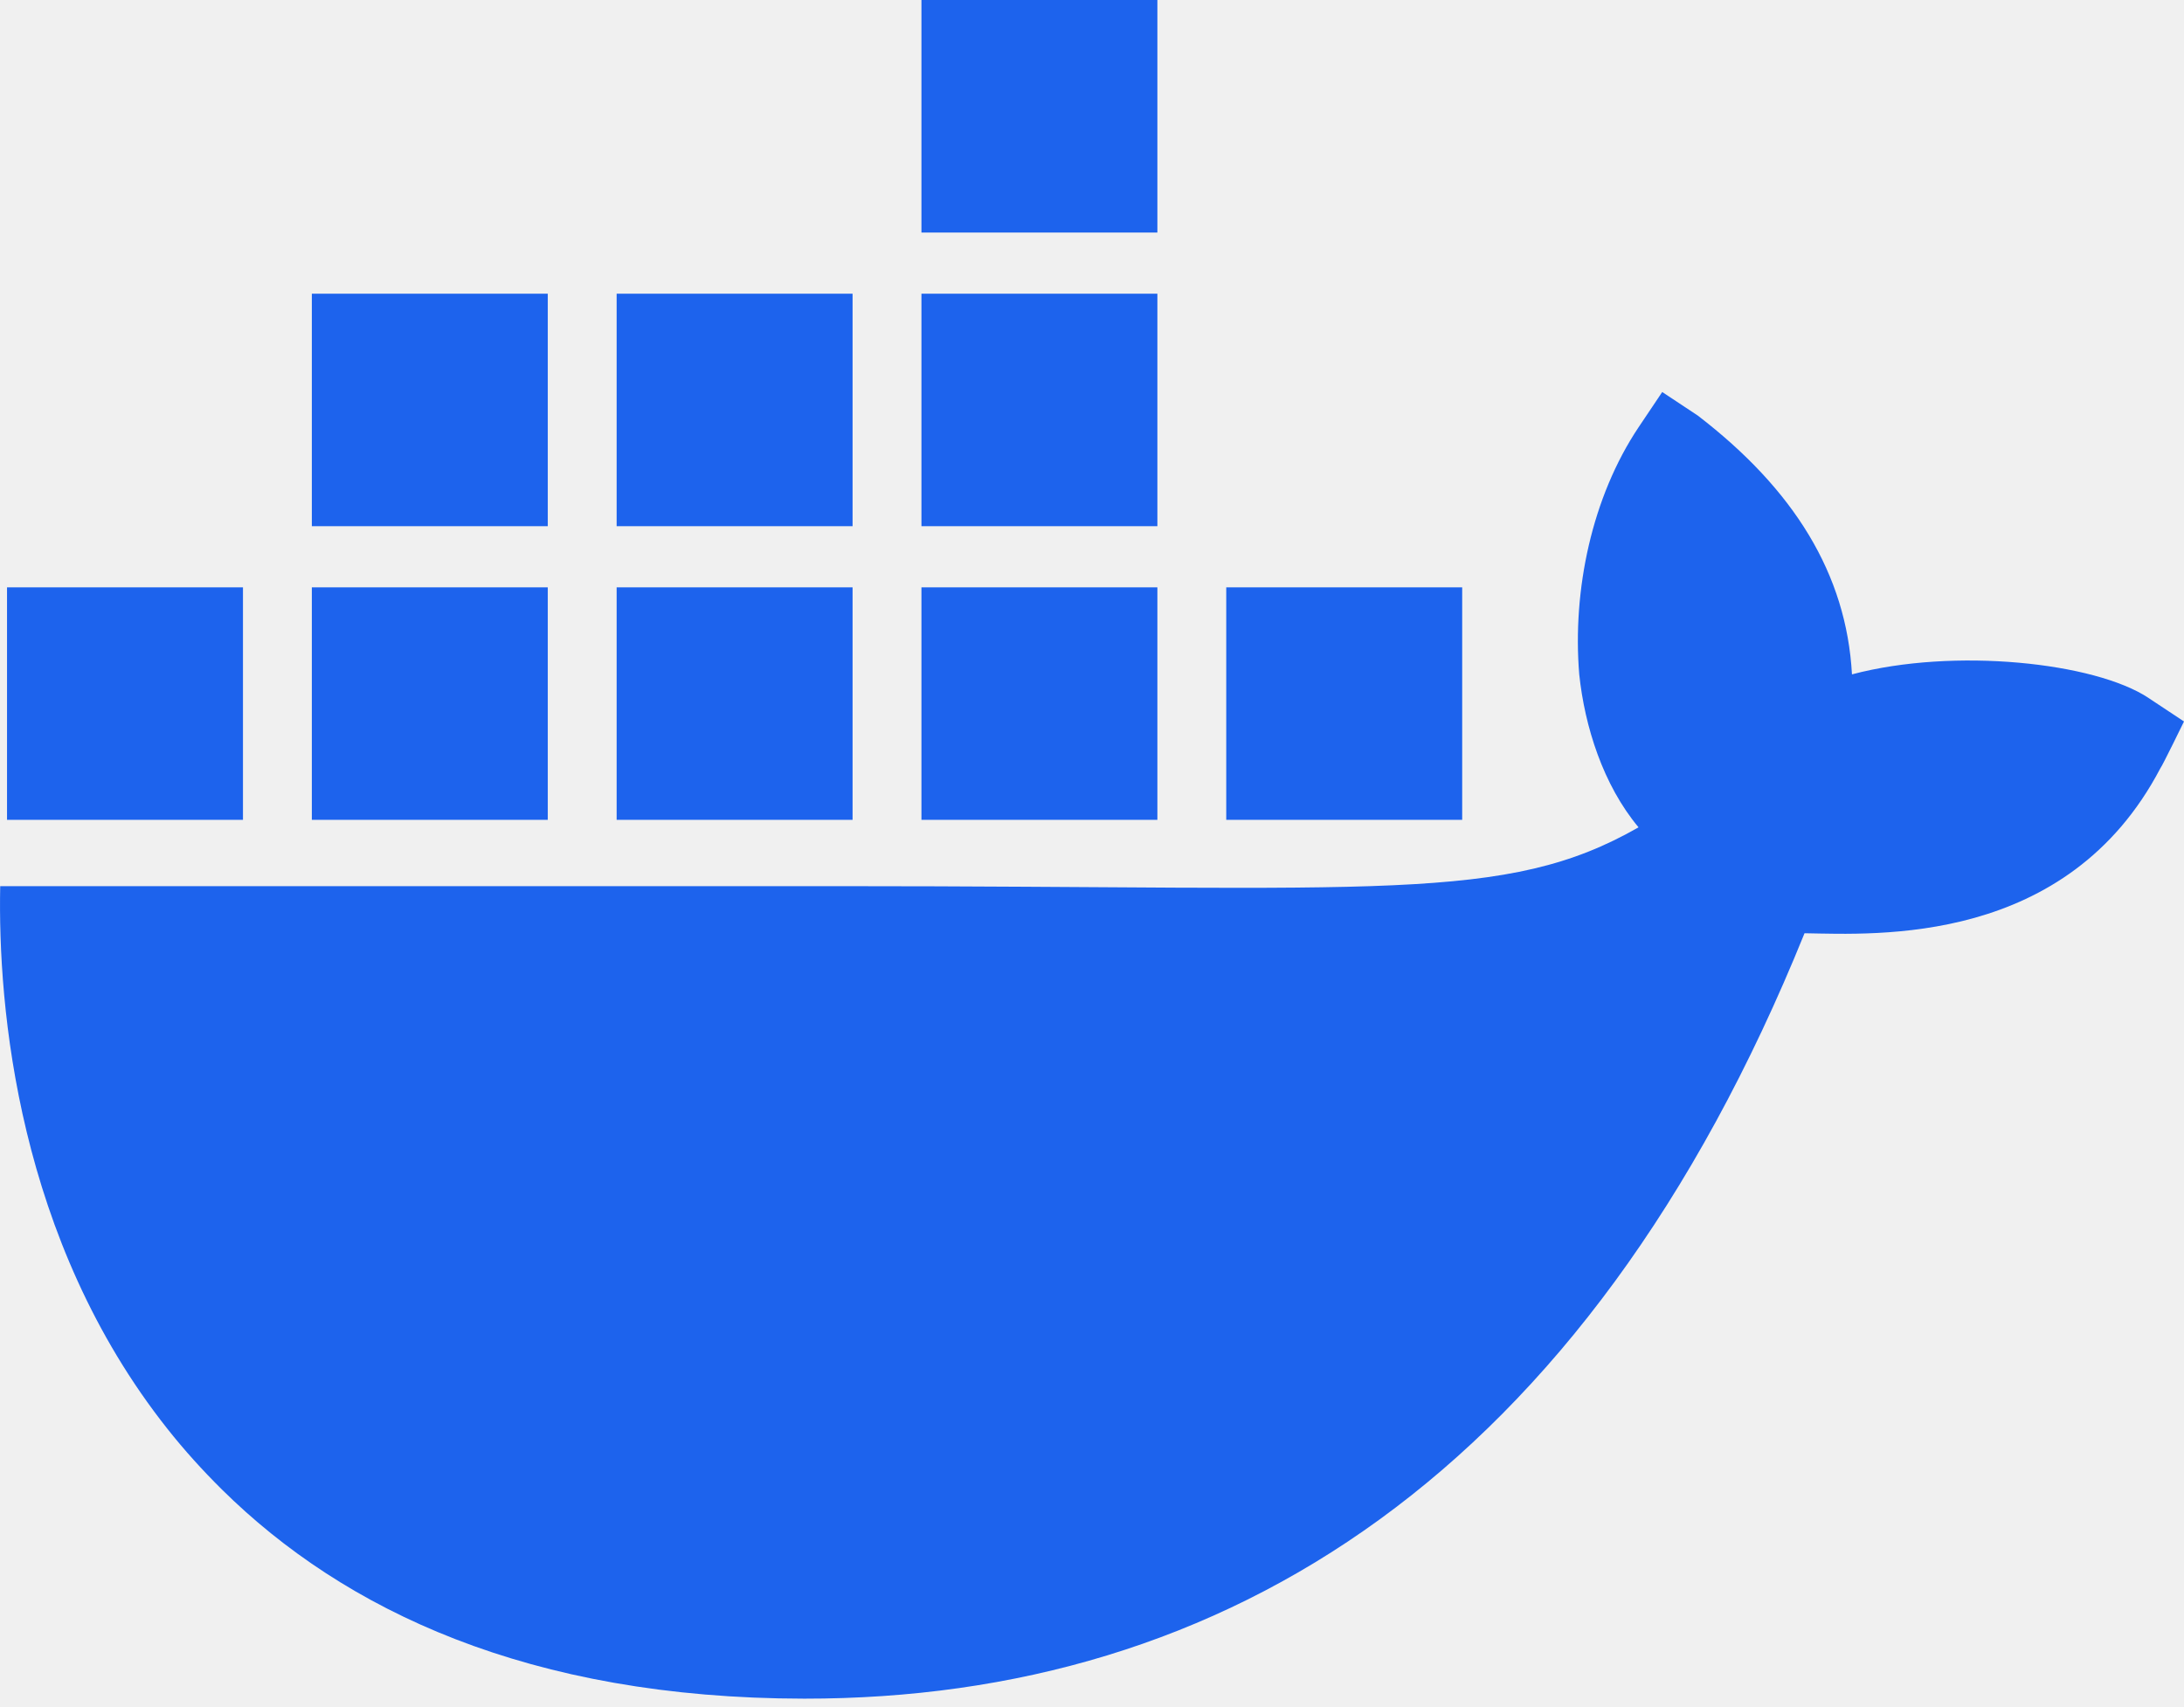
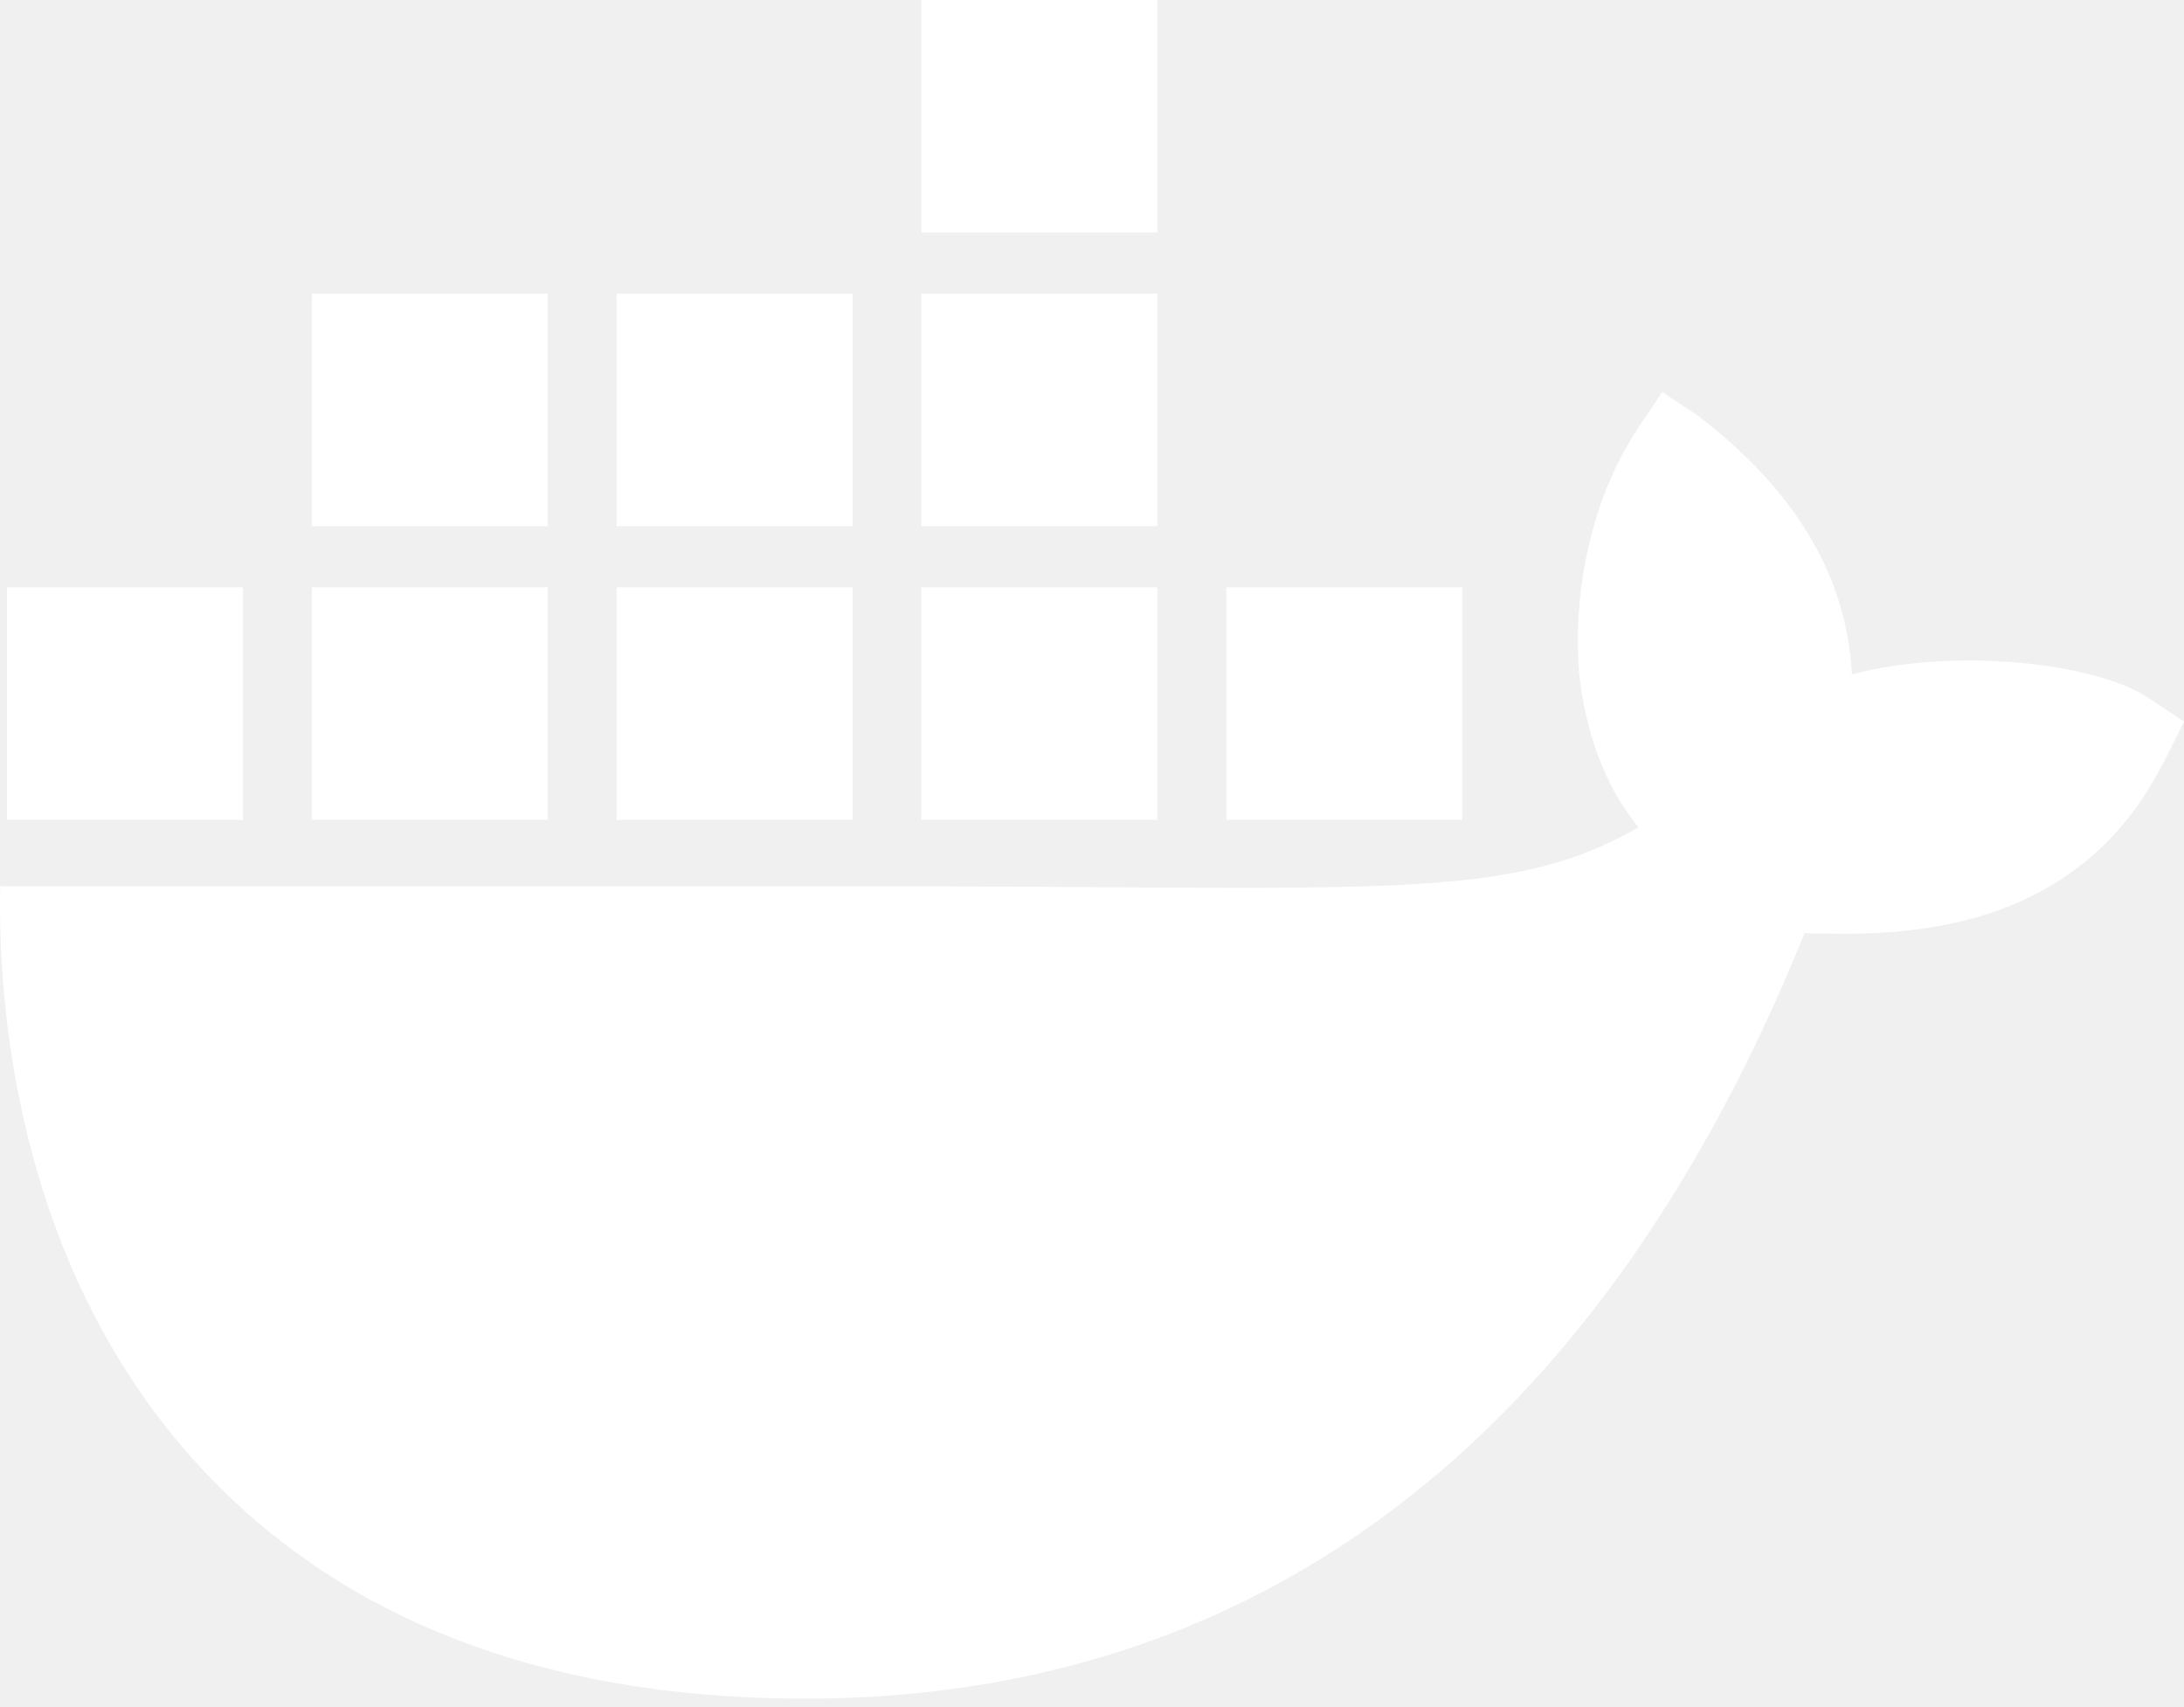
<svg xmlns="http://www.w3.org/2000/svg" width="32" height="25" viewBox="0 0 32 25" fill="none">
-   <g clip-path="url(#clip0_100_254)">
-     <path d="M31.48 10.226C30.695 9.706 28.634 9.484 27.135 9.881C27.054 8.41 26.285 7.171 24.876 6.089L24.355 5.744L24.008 6.261C23.325 7.283 23.037 8.644 23.139 9.881C23.219 10.643 23.488 11.5 24.008 12.122C22.057 13.237 20.259 12.984 12.296 12.984H0.003C-0.033 14.755 0.256 18.164 2.455 20.938C2.698 21.245 2.965 21.541 3.254 21.827C5.042 23.591 7.744 24.885 11.784 24.889C17.947 24.894 23.228 21.611 26.44 13.674C27.497 13.691 30.287 13.861 31.652 11.26C31.686 11.216 32 10.571 32 10.571L31.479 10.226L31.48 10.226ZM8.026 8.606H4.569V12.012H8.026V8.606ZM12.492 8.606H9.035V12.012H12.492V8.606ZM16.958 8.606H13.501V12.012H16.958V8.606ZM21.424 8.606H17.967V12.012H21.424V8.606ZM3.56 8.606H0.103V12.012H3.56V8.606ZM8.026 4.303H4.569V7.71H8.026V4.303ZM12.492 4.303H9.035V7.71H12.492V4.303ZM16.958 4.303H13.501V7.71H16.958V4.303ZM16.958 0H13.501V3.407H16.958V0Z" fill="#1D63ED" />
-   </g>
-   <defs>
-     <clipPath id="clip0_100_254">
-       <rect width="32" height="24.889" fill="white" />
-     </clipPath>
-   </defs>
+   <path d="M31.48 10.226C30.695 9.706 28.634 9.484 27.135 9.881C27.054 8.41 26.285 7.171 24.876 6.089L24.355 5.744L24.008 6.261C23.325 7.283 23.037 8.644 23.139 9.881C23.219 10.643 23.488 11.5 24.008 12.122C22.057 13.237 20.259 12.984 12.296 12.984H0.003C-0.033 14.755 0.256 18.164 2.455 20.938C2.698 21.245 2.965 21.541 3.254 21.827C5.042 23.591 7.744 24.885 11.784 24.889C17.947 24.894 23.228 21.611 26.44 13.674C27.497 13.691 30.287 13.861 31.652 11.26C31.686 11.216 32 10.571 32 10.571L31.479 10.226L31.48 10.226ZM8.026 8.606H4.569V12.012H8.026V8.606ZM12.492 8.606H9.035V12.012H12.492V8.606ZM16.958 8.606H13.501V12.012H16.958V8.606ZM21.424 8.606H17.967V12.012H21.424V8.606ZM3.56 8.606H0.103V12.012H3.56V8.606ZM8.026 4.303H4.569V7.71H8.026V4.303ZM12.492 4.303H9.035V7.71H12.492V4.303ZM16.958 4.303H13.501V7.71H16.958V4.303ZM16.958 0H13.501V3.407H16.958V0Z" fill="white" />
</svg>
